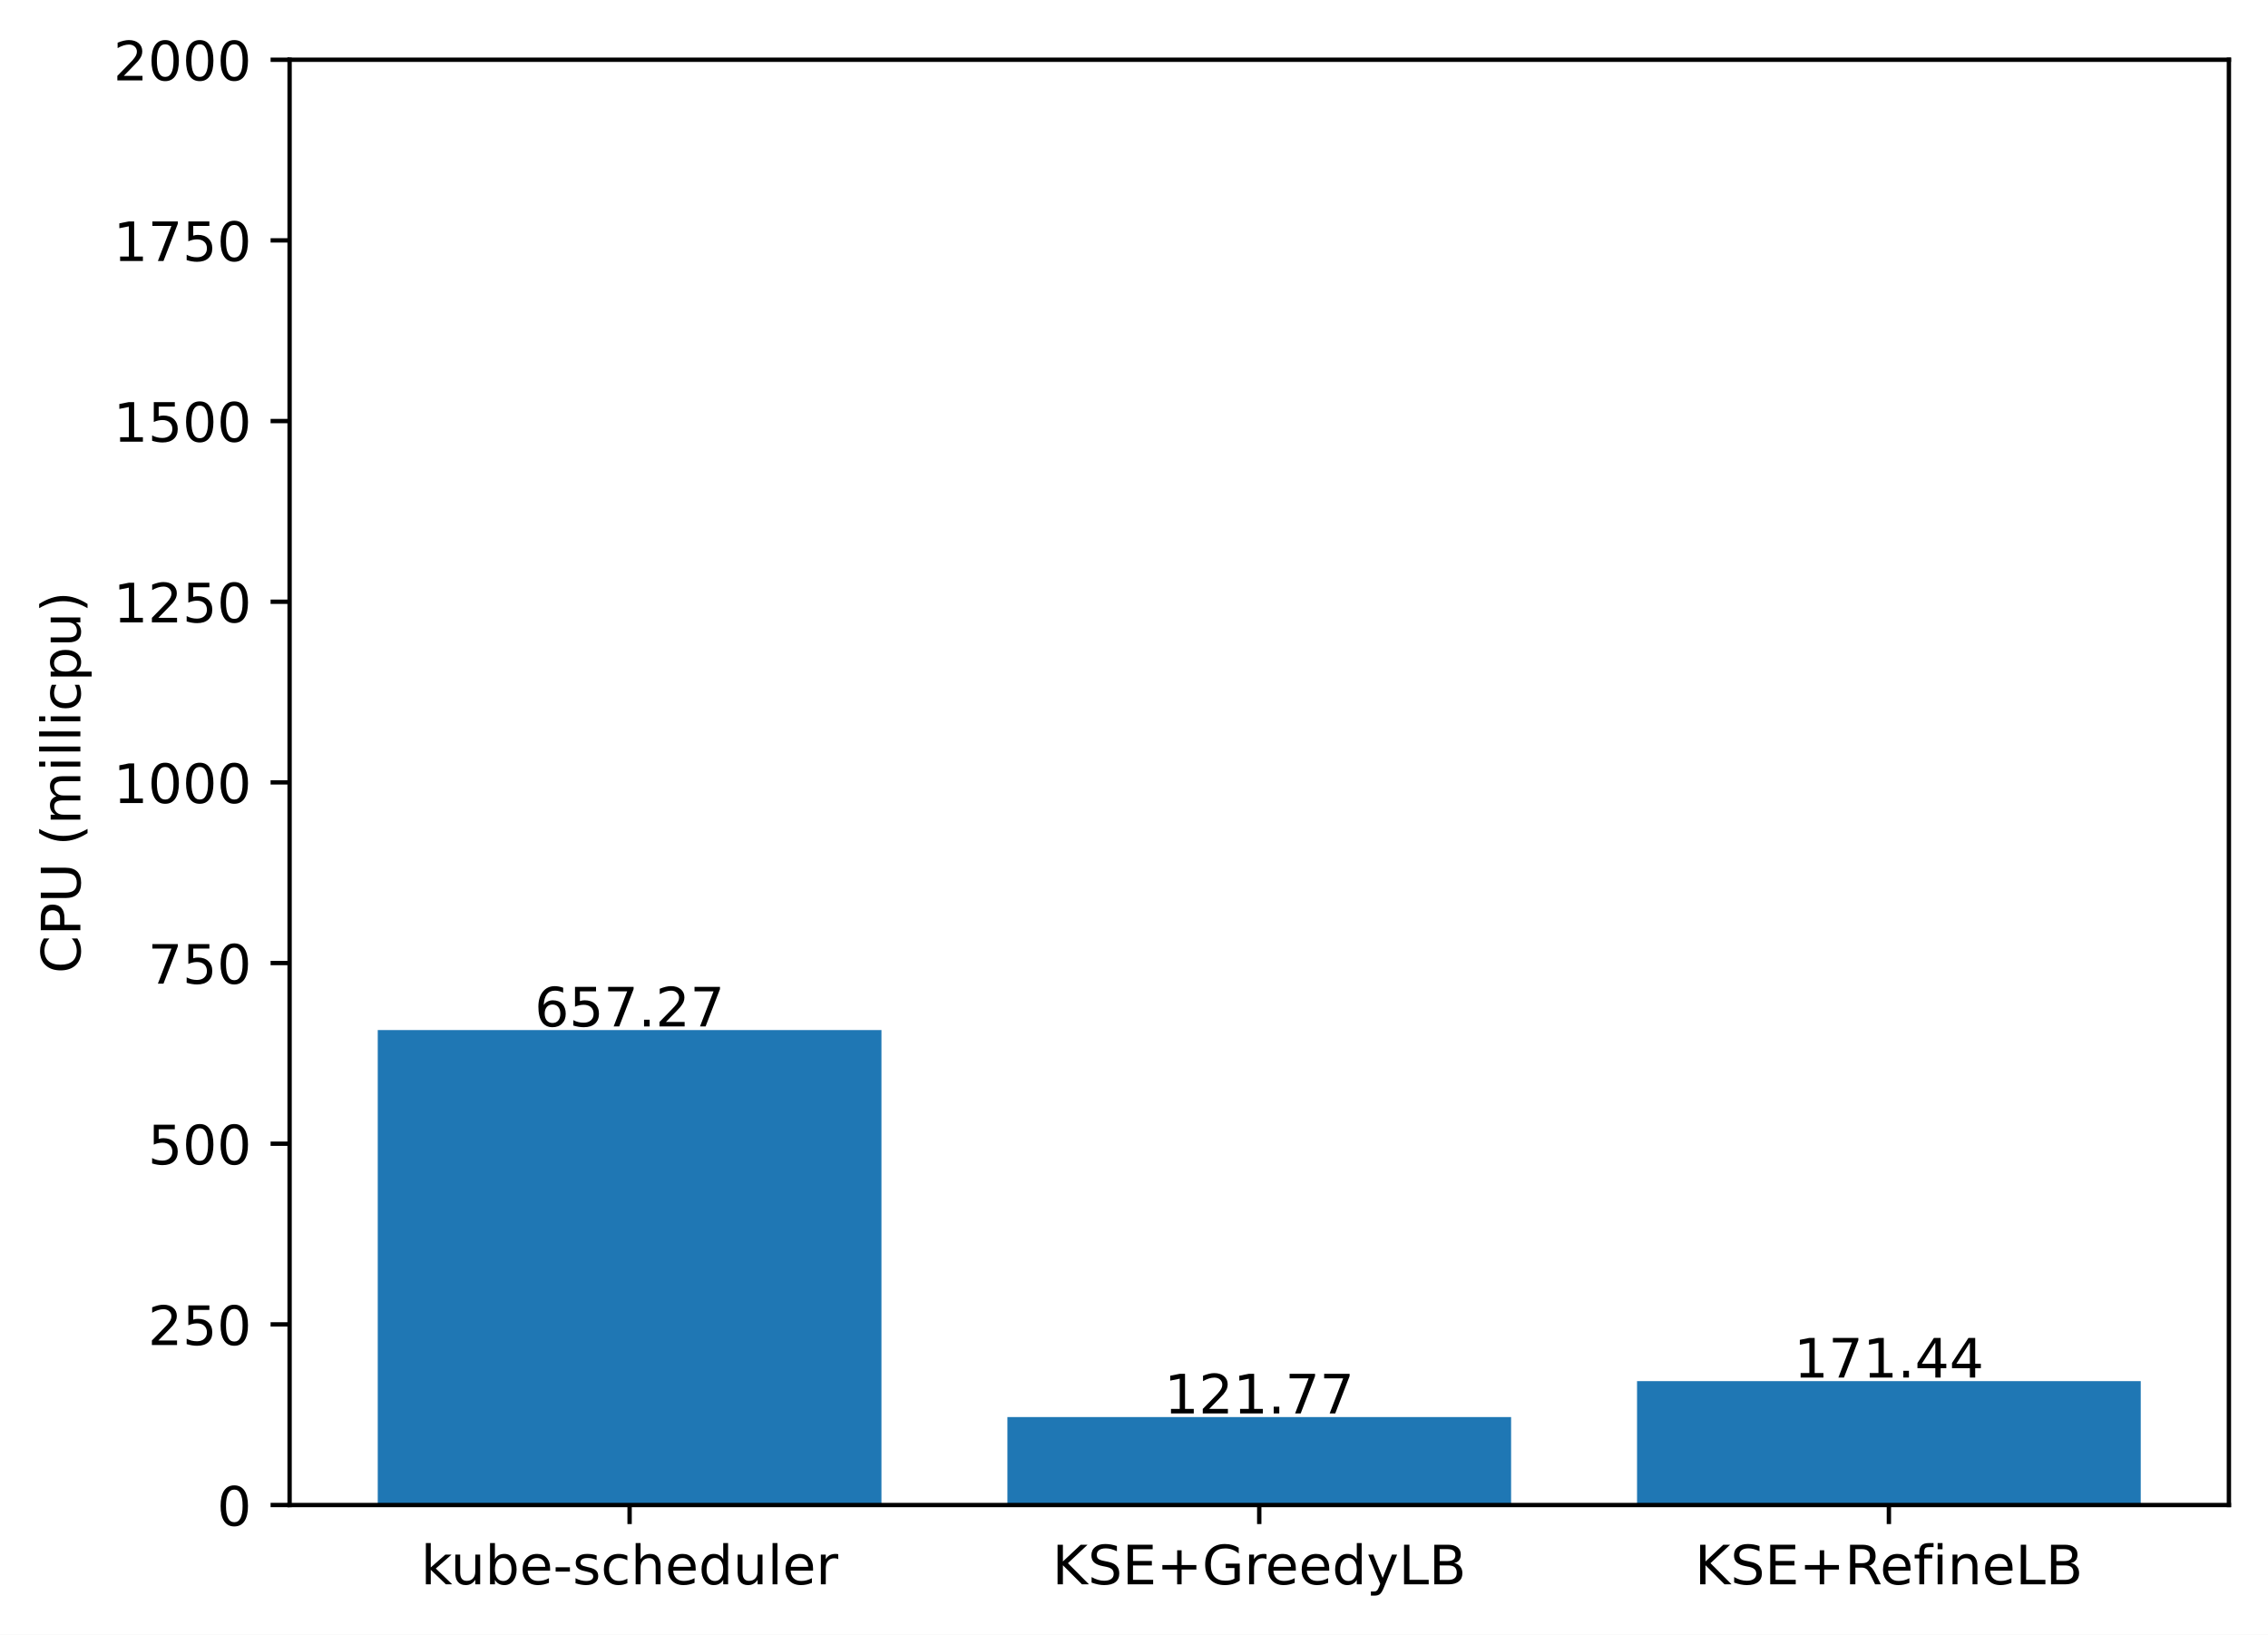
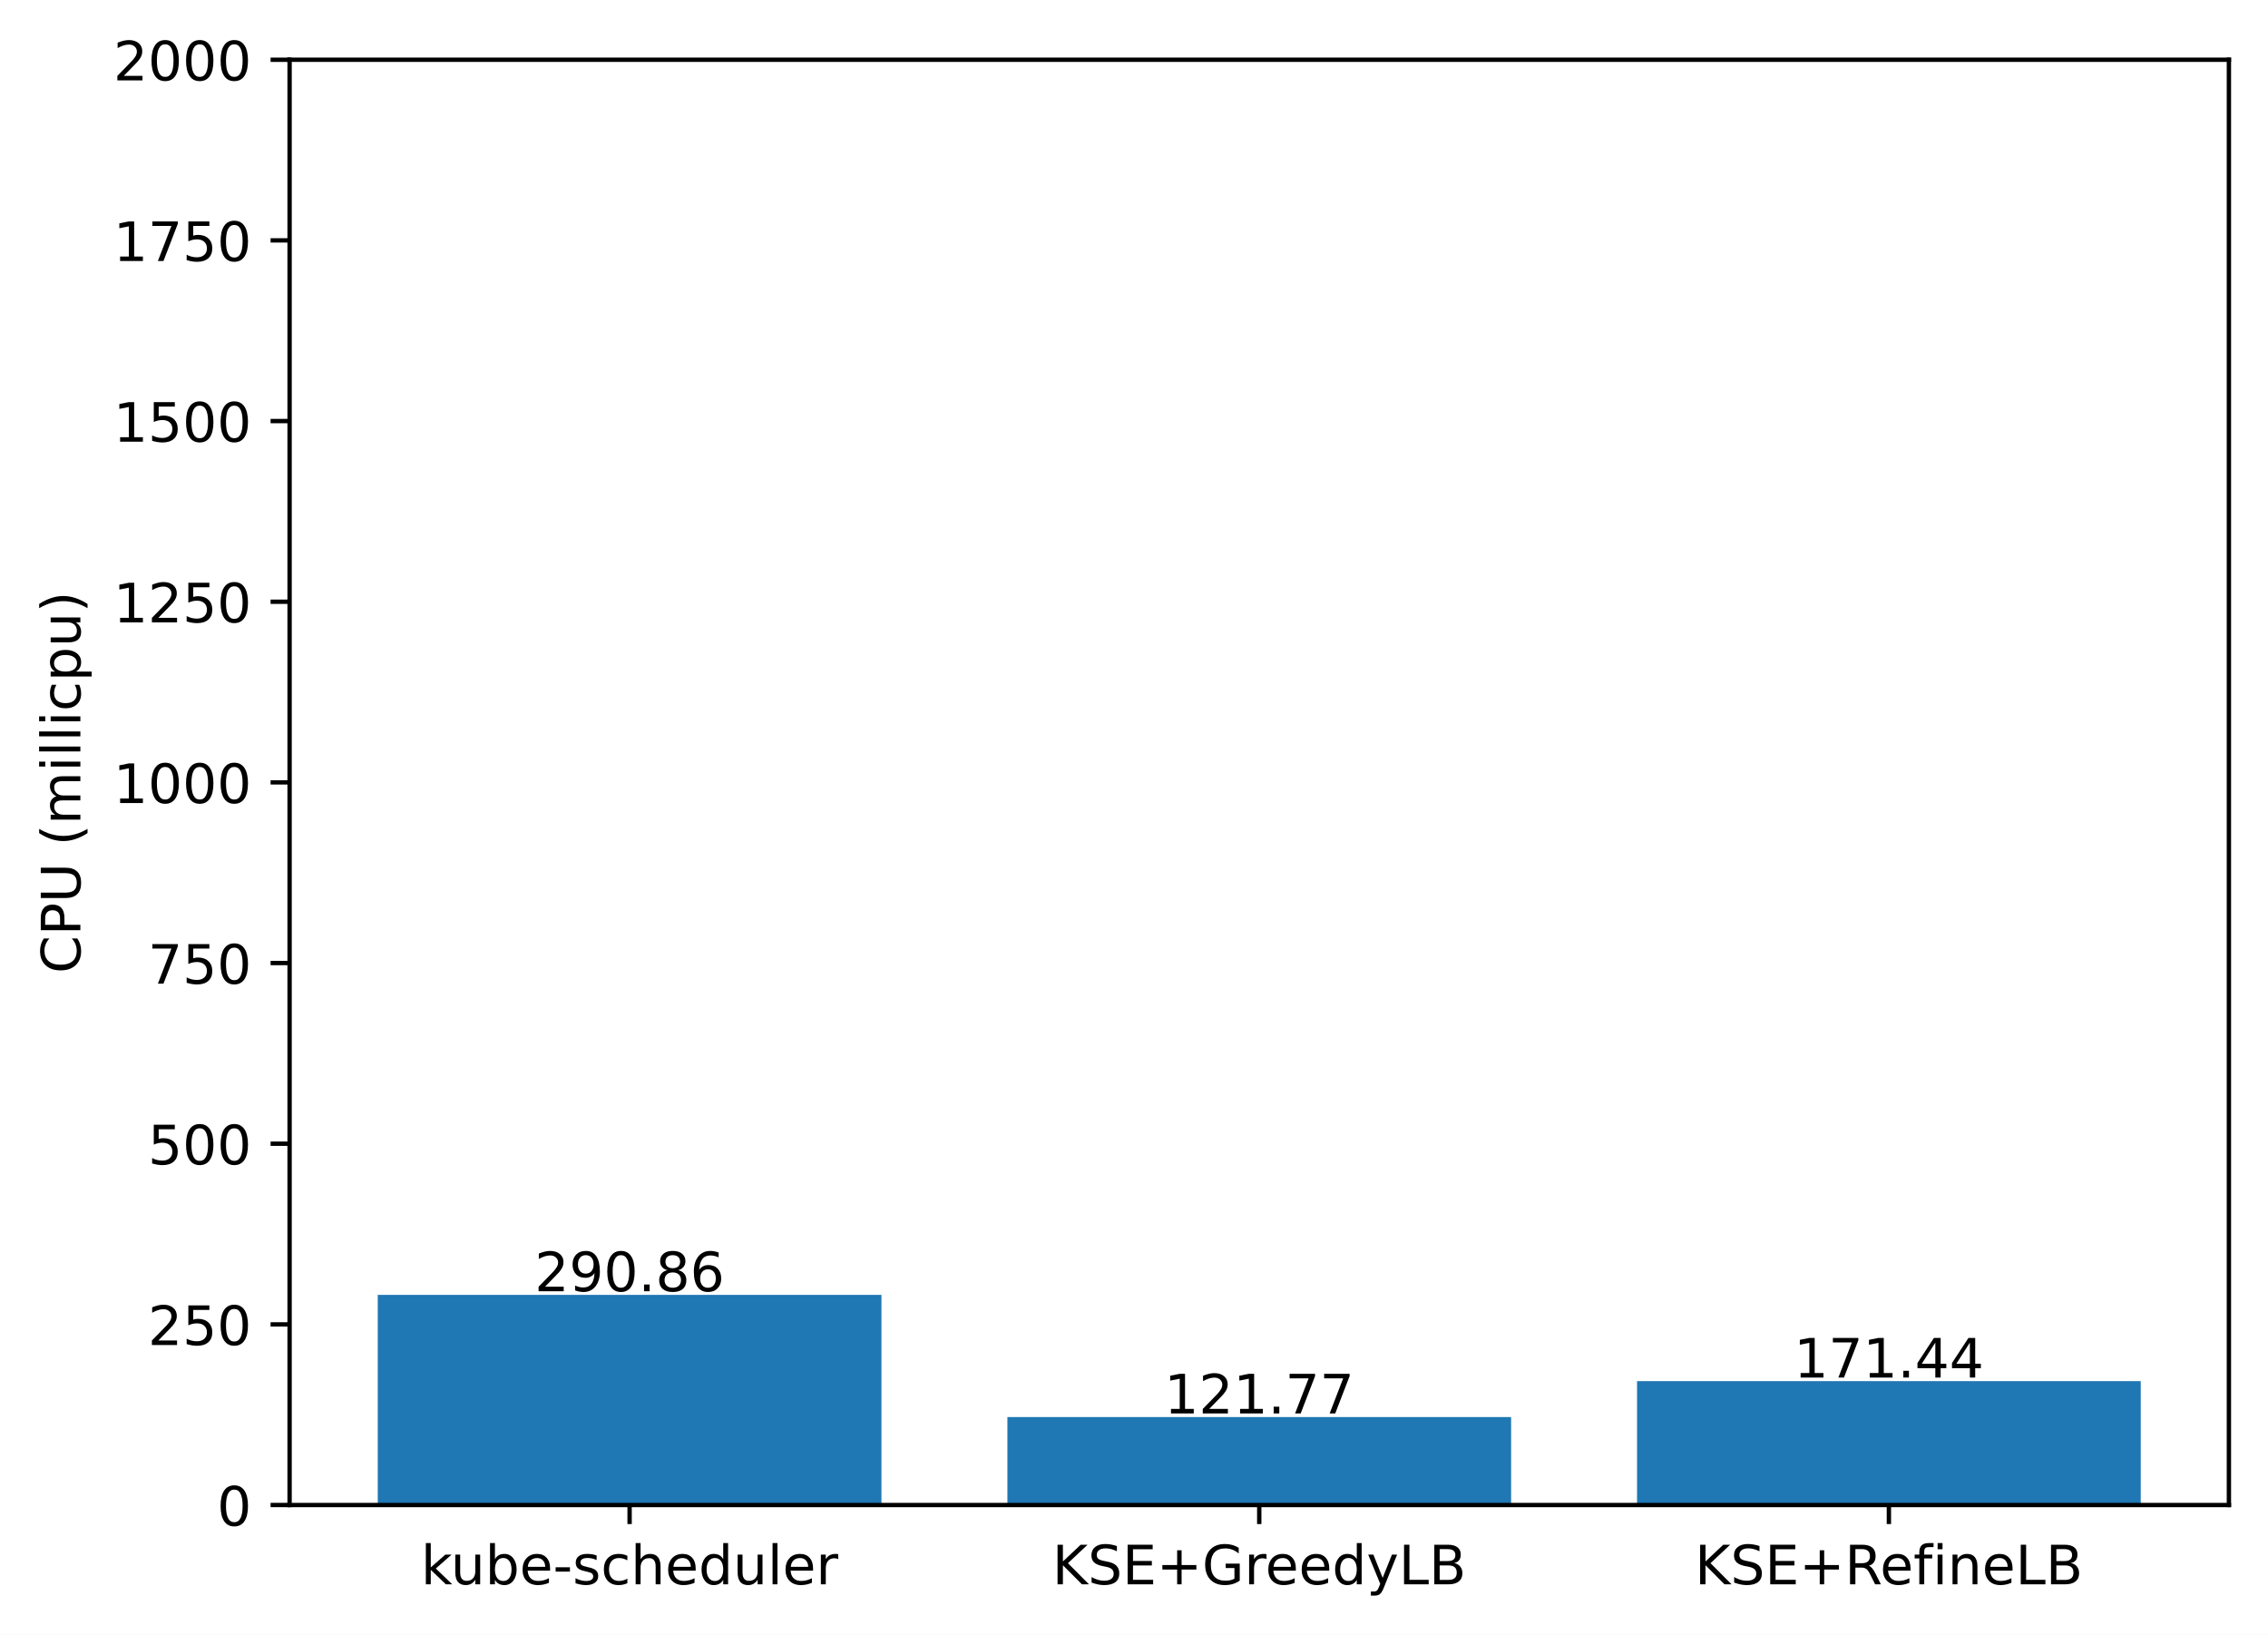
<svg xmlns="http://www.w3.org/2000/svg" xmlns:xlink="http://www.w3.org/1999/xlink" width="417.648pt" height="300.989pt" viewBox="0 0 417.648 300.989" version="1.1">
  <defs>
    <style type="text/css">*{stroke-linejoin: round; stroke-linecap: butt}</style>
  </defs>
  <g id="figure_1">
    <g id="patch_1">
      <path d="M 0 300.989  L 417.648 300.989  L 417.648 0  L 0 0  z " style="fill: #ffffff" />
    </g>
    <g id="axes_1">
      <g id="patch_2">
        <path d="M 53.328 277.111  L 410.448 277.111  L 410.448 10.999  L 53.328 10.999  z " style="fill: #ffffff" />
      </g>
      <g id="patch_3">
-         <path d="M 69.561 277.111  L 162.319 277.111  L 162.319 189.658  L 69.561 189.658  z " clip-path="url(#p469da08dfc)" style="fill: #1f77b4" />
+         <path d="M 69.561 277.111  L 162.319 277.111  L 162.319 238.411  L 69.561 238.411  z " clip-path="url(#p5f6cb5d755)" style="fill: #1f77b4" />
      </g>
      <g id="patch_4">
-         <path d="M 185.509 277.111  L 278.267 277.111  L 278.267 260.909  L 185.509 260.909  z " clip-path="url(#p469da08dfc)" style="fill: #1f77b4" />
+         <path d="M 185.509 277.111  L 278.267 277.111  L 278.267 260.909  L 185.509 260.909  z " clip-path="url(#p5f6cb5d755)" style="fill: #1f77b4" />
      </g>
      <g id="patch_5">
-         <path d="M 301.457 277.111  L 394.215 277.111  L 394.215 254.3  L 301.457 254.3  z " clip-path="url(#p469da08dfc)" style="fill: #1f77b4" />
+         <path d="M 301.457 277.111  L 394.215 277.111  L 394.215 254.3  L 301.457 254.3  z " clip-path="url(#p5f6cb5d755)" style="fill: #1f77b4" />
      </g>
      <g id="matplotlib.axis_1">
        <g id="xtick_1">
          <g id="line2d_1">
            <defs>
-               <path id="m3ba66a8eab" d="M 0 0  L 0 3.5  " style="stroke: #000000; stroke-width: 0.8" />
+               <path id="meae5a1b471" d="M 0 0  L 0 3.5  " style="stroke: #000000; stroke-width: 0.8" />
            </defs>
            <g>
-               <use xlink:href="#m3ba66a8eab" x="115.94" y="277.111" style="stroke: #000000; stroke-width: 0.8" />
+               <use xlink:href="#meae5a1b471" x="115.94" y="277.111" style="stroke: #000000; stroke-width: 0.8" />
            </g>
          </g>
          <g id="text_1">
            <g transform="translate(77.51429 291.7097)scale(0.1 -0.1)">
              <defs>
                <path id="DejaVuSans-6b" d="M 581 4863  L 1159 4863  L 1159 1991  L 2875 3500  L 3609 3500  L 1753 1863  L 3688 0  L 2938 0  L 1159 1709  L 1159 0  L 581 0  L 581 4863  z " transform="scale(0.015625)" />
                <path id="DejaVuSans-75" d="M 544 1381  L 544 3500  L 1119 3500  L 1119 1403  Q 1119 906 1312 657  Q 1506 409 1894 409  Q 2359 409 2629 706  Q 2900 1003 2900 1516  L 2900 3500  L 3475 3500  L 3475 0  L 2900 0  L 2900 538  Q 2691 219 2414 64  Q 2138 -91 1772 -91  Q 1169 -91 856 284  Q 544 659 544 1381  z M 1991 3584  L 1991 3584  z " transform="scale(0.015625)" />
                <path id="DejaVuSans-62" d="M 3116 1747  Q 3116 2381 2855 2742  Q 2594 3103 2138 3103  Q 1681 3103 1420 2742  Q 1159 2381 1159 1747  Q 1159 1113 1420 752  Q 1681 391 2138 391  Q 2594 391 2855 752  Q 3116 1113 3116 1747  z M 1159 2969  Q 1341 3281 1617 3432  Q 1894 3584 2278 3584  Q 2916 3584 3314 3078  Q 3713 2572 3713 1747  Q 3713 922 3314 415  Q 2916 -91 2278 -91  Q 1894 -91 1617 61  Q 1341 213 1159 525  L 1159 0  L 581 0  L 581 4863  L 1159 4863  L 1159 2969  z " transform="scale(0.015625)" />
                <path id="DejaVuSans-65" d="M 3597 1894  L 3597 1613  L 953 1613  Q 991 1019 1311 708  Q 1631 397 2203 397  Q 2534 397 2845 478  Q 3156 559 3463 722  L 3463 178  Q 3153 47 2828 -22  Q 2503 -91 2169 -91  Q 1331 -91 842 396  Q 353 884 353 1716  Q 353 2575 817 3079  Q 1281 3584 2069 3584  Q 2775 3584 3186 3129  Q 3597 2675 3597 1894  z M 3022 2063  Q 3016 2534 2758 2815  Q 2500 3097 2075 3097  Q 1594 3097 1305 2825  Q 1016 2553 972 2059  L 3022 2063  z " transform="scale(0.015625)" />
                <path id="DejaVuSans-2d" d="M 313 2009  L 1997 2009  L 1997 1497  L 313 1497  L 313 2009  z " transform="scale(0.015625)" />
                <path id="DejaVuSans-73" d="M 2834 3397  L 2834 2853  Q 2591 2978 2328 3040  Q 2066 3103 1784 3103  Q 1356 3103 1142 2972  Q 928 2841 928 2578  Q 928 2378 1081 2264  Q 1234 2150 1697 2047  L 1894 2003  Q 2506 1872 2764 1633  Q 3022 1394 3022 966  Q 3022 478 2636 193  Q 2250 -91 1575 -91  Q 1294 -91 989 -36  Q 684 19 347 128  L 347 722  Q 666 556 975 473  Q 1284 391 1588 391  Q 1994 391 2212 530  Q 2431 669 2431 922  Q 2431 1156 2273 1281  Q 2116 1406 1581 1522  L 1381 1569  Q 847 1681 609 1914  Q 372 2147 372 2553  Q 372 3047 722 3315  Q 1072 3584 1716 3584  Q 2034 3584 2315 3537  Q 2597 3491 2834 3397  z " transform="scale(0.015625)" />
                <path id="DejaVuSans-63" d="M 3122 3366  L 3122 2828  Q 2878 2963 2633 3030  Q 2388 3097 2138 3097  Q 1578 3097 1268 2742  Q 959 2388 959 1747  Q 959 1106 1268 751  Q 1578 397 2138 397  Q 2388 397 2633 464  Q 2878 531 3122 666  L 3122 134  Q 2881 22 2623 -34  Q 2366 -91 2075 -91  Q 1284 -91 818 406  Q 353 903 353 1747  Q 353 2603 823 3093  Q 1294 3584 2113 3584  Q 2378 3584 2631 3529  Q 2884 3475 3122 3366  z " transform="scale(0.015625)" />
                <path id="DejaVuSans-68" d="M 3513 2113  L 3513 0  L 2938 0  L 2938 2094  Q 2938 2591 2744 2837  Q 2550 3084 2163 3084  Q 1697 3084 1428 2787  Q 1159 2491 1159 1978  L 1159 0  L 581 0  L 581 4863  L 1159 4863  L 1159 2956  Q 1366 3272 1645 3428  Q 1925 3584 2291 3584  Q 2894 3584 3203 3211  Q 3513 2838 3513 2113  z " transform="scale(0.015625)" />
                <path id="DejaVuSans-64" d="M 2906 2969  L 2906 4863  L 3481 4863  L 3481 0  L 2906 0  L 2906 525  Q 2725 213 2448 61  Q 2172 -91 1784 -91  Q 1150 -91 751 415  Q 353 922 353 1747  Q 353 2572 751 3078  Q 1150 3584 1784 3584  Q 2172 3584 2448 3432  Q 2725 3281 2906 2969  z M 947 1747  Q 947 1113 1208 752  Q 1469 391 1925 391  Q 2381 391 2643 752  Q 2906 1113 2906 1747  Q 2906 2381 2643 2742  Q 2381 3103 1925 3103  Q 1469 3103 1208 2742  Q 947 2381 947 1747  z " transform="scale(0.015625)" />
                <path id="DejaVuSans-6c" d="M 603 4863  L 1178 4863  L 1178 0  L 603 0  L 603 4863  z " transform="scale(0.015625)" />
                <path id="DejaVuSans-72" d="M 2631 2963  Q 2534 3019 2420 3045  Q 2306 3072 2169 3072  Q 1681 3072 1420 2755  Q 1159 2438 1159 1844  L 1159 0  L 581 0  L 581 3500  L 1159 3500  L 1159 2956  Q 1341 3275 1631 3429  Q 1922 3584 2338 3584  Q 2397 3584 2469 3576  Q 2541 3569 2628 3553  L 2631 2963  z " transform="scale(0.015625)" />
              </defs>
              <use xlink:href="#DejaVuSans-6b" />
              <use xlink:href="#DejaVuSans-75" x="54.785" />
              <use xlink:href="#DejaVuSans-62" x="118.164" />
              <use xlink:href="#DejaVuSans-65" x="181.641" />
              <use xlink:href="#DejaVuSans-2d" x="243.164" />
              <use xlink:href="#DejaVuSans-73" x="279.248" />
              <use xlink:href="#DejaVuSans-63" x="331.348" />
              <use xlink:href="#DejaVuSans-68" x="386.328" />
              <use xlink:href="#DejaVuSans-65" x="449.707" />
              <use xlink:href="#DejaVuSans-64" x="511.23" />
              <use xlink:href="#DejaVuSans-75" x="574.707" />
              <use xlink:href="#DejaVuSans-6c" x="638.086" />
              <use xlink:href="#DejaVuSans-65" x="665.869" />
              <use xlink:href="#DejaVuSans-72" x="727.393" />
            </g>
          </g>
        </g>
        <g id="xtick_2">
          <g id="line2d_2">
            <g>
-               <use xlink:href="#m3ba66a8eab" x="231.888" y="277.111" style="stroke: #000000; stroke-width: 0.8" />
+               <use xlink:href="#meae5a1b471" x="231.888" y="277.111" style="stroke: #000000; stroke-width: 0.8" />
            </g>
          </g>
          <g id="text_2">
            <g transform="translate(193.7655 291.7097)scale(0.1 -0.1)">
              <defs>
                <path id="DejaVuSans-4b" d="M 628 4666  L 1259 4666  L 1259 2694  L 3353 4666  L 4166 4666  L 1850 2491  L 4331 0  L 3500 0  L 1259 2247  L 1259 0  L 628 0  L 628 4666  z " transform="scale(0.015625)" />
                <path id="DejaVuSans-53" d="M 3425 4513  L 3425 3897  Q 3066 4069 2747 4153  Q 2428 4238 2131 4238  Q 1616 4238 1336 4038  Q 1056 3838 1056 3469  Q 1056 3159 1242 3001  Q 1428 2844 1947 2747  L 2328 2669  Q 3034 2534 3370 2195  Q 3706 1856 3706 1288  Q 3706 609 3251 259  Q 2797 -91 1919 -91  Q 1588 -91 1214 -16  Q 841 59 441 206  L 441 856  Q 825 641 1194 531  Q 1563 422 1919 422  Q 2459 422 2753 634  Q 3047 847 3047 1241  Q 3047 1584 2836 1778  Q 2625 1972 2144 2069  L 1759 2144  Q 1053 2284 737 2584  Q 422 2884 422 3419  Q 422 4038 858 4394  Q 1294 4750 2059 4750  Q 2388 4750 2728 4690  Q 3069 4631 3425 4513  z " transform="scale(0.015625)" />
                <path id="DejaVuSans-45" d="M 628 4666  L 3578 4666  L 3578 4134  L 1259 4134  L 1259 2753  L 3481 2753  L 3481 2222  L 1259 2222  L 1259 531  L 3634 531  L 3634 0  L 628 0  L 628 4666  z " transform="scale(0.015625)" />
                <path id="DejaVuSans-2b" d="M 2944 4013  L 2944 2272  L 4684 2272  L 4684 1741  L 2944 1741  L 2944 0  L 2419 0  L 2419 1741  L 678 1741  L 678 2272  L 2419 2272  L 2419 4013  L 2944 4013  z " transform="scale(0.015625)" />
                <path id="DejaVuSans-47" d="M 3809 666  L 3809 1919  L 2778 1919  L 2778 2438  L 4434 2438  L 4434 434  Q 4069 175 3628 42  Q 3188 -91 2688 -91  Q 1594 -91 976 548  Q 359 1188 359 2328  Q 359 3472 976 4111  Q 1594 4750 2688 4750  Q 3144 4750 3555 4637  Q 3966 4525 4313 4306  L 4313 3634  Q 3963 3931 3569 4081  Q 3175 4231 2741 4231  Q 1884 4231 1454 3753  Q 1025 3275 1025 2328  Q 1025 1384 1454 906  Q 1884 428 2741 428  Q 3075 428 3337 486  Q 3600 544 3809 666  z " transform="scale(0.015625)" />
                <path id="DejaVuSans-79" d="M 2059 -325  Q 1816 -950 1584 -1140  Q 1353 -1331 966 -1331  L 506 -1331  L 506 -850  L 844 -850  Q 1081 -850 1212 -737  Q 1344 -625 1503 -206  L 1606 56  L 191 3500  L 800 3500  L 1894 763  L 2988 3500  L 3597 3500  L 2059 -325  z " transform="scale(0.015625)" />
                <path id="DejaVuSans-4c" d="M 628 4666  L 1259 4666  L 1259 531  L 3531 531  L 3531 0  L 628 0  L 628 4666  z " transform="scale(0.015625)" />
                <path id="DejaVuSans-42" d="M 1259 2228  L 1259 519  L 2272 519  Q 2781 519 3026 730  Q 3272 941 3272 1375  Q 3272 1813 3026 2020  Q 2781 2228 2272 2228  L 1259 2228  z M 1259 4147  L 1259 2741  L 2194 2741  Q 2656 2741 2882 2914  Q 3109 3088 3109 3444  Q 3109 3797 2882 3972  Q 2656 4147 2194 4147  L 1259 4147  z M 628 4666  L 2241 4666  Q 2963 4666 3353 4366  Q 3744 4066 3744 3513  Q 3744 3084 3544 2831  Q 3344 2578 2956 2516  Q 3422 2416 3680 2098  Q 3938 1781 3938 1306  Q 3938 681 3513 340  Q 3088 0 2303 0  L 628 0  L 628 4666  z " transform="scale(0.015625)" />
              </defs>
              <use xlink:href="#DejaVuSans-4b" />
              <use xlink:href="#DejaVuSans-53" x="65.576" />
              <use xlink:href="#DejaVuSans-45" x="129.053" />
              <use xlink:href="#DejaVuSans-2b" x="192.236" />
              <use xlink:href="#DejaVuSans-47" x="276.025" />
              <use xlink:href="#DejaVuSans-72" x="353.516" />
              <use xlink:href="#DejaVuSans-65" x="392.379" />
              <use xlink:href="#DejaVuSans-65" x="453.902" />
              <use xlink:href="#DejaVuSans-64" x="515.426" />
              <use xlink:href="#DejaVuSans-79" x="578.902" />
              <use xlink:href="#DejaVuSans-4c" x="638.082" />
              <use xlink:href="#DejaVuSans-42" x="693.795" />
            </g>
          </g>
        </g>
        <g id="xtick_3">
          <g id="line2d_3">
            <g>
-               <use xlink:href="#m3ba66a8eab" x="347.836" y="277.111" style="stroke: #000000; stroke-width: 0.8" />
+               <use xlink:href="#meae5a1b471" x="347.836" y="277.111" style="stroke: #000000; stroke-width: 0.8" />
            </g>
          </g>
          <g id="text_3">
            <g transform="translate(312.0971 291.7097)scale(0.1 -0.1)">
              <defs>
                <path id="DejaVuSans-52" d="M 2841 2188  Q 3044 2119 3236 1894  Q 3428 1669 3622 1275  L 4263 0  L 3584 0  L 2988 1197  Q 2756 1666 2539 1819  Q 2322 1972 1947 1972  L 1259 1972  L 1259 0  L 628 0  L 628 4666  L 2053 4666  Q 2853 4666 3247 4331  Q 3641 3997 3641 3322  Q 3641 2881 3436 2590  Q 3231 2300 2841 2188  z M 1259 4147  L 1259 2491  L 2053 2491  Q 2509 2491 2742 2702  Q 2975 2913 2975 3322  Q 2975 3731 2742 3939  Q 2509 4147 2053 4147  L 1259 4147  z " transform="scale(0.015625)" />
                <path id="DejaVuSans-66" d="M 2375 4863  L 2375 4384  L 1825 4384  Q 1516 4384 1395 4259  Q 1275 4134 1275 3809  L 1275 3500  L 2222 3500  L 2222 3053  L 1275 3053  L 1275 0  L 697 0  L 697 3053  L 147 3053  L 147 3500  L 697 3500  L 697 3744  Q 697 4328 969 4595  Q 1241 4863 1831 4863  L 2375 4863  z " transform="scale(0.015625)" />
                <path id="DejaVuSans-69" d="M 603 3500  L 1178 3500  L 1178 0  L 603 0  L 603 3500  z M 603 4863  L 1178 4863  L 1178 4134  L 603 4134  L 603 4863  z " transform="scale(0.015625)" />
                <path id="DejaVuSans-6e" d="M 3513 2113  L 3513 0  L 2938 0  L 2938 2094  Q 2938 2591 2744 2837  Q 2550 3084 2163 3084  Q 1697 3084 1428 2787  Q 1159 2491 1159 1978  L 1159 0  L 581 0  L 581 3500  L 1159 3500  L 1159 2956  Q 1366 3272 1645 3428  Q 1925 3584 2291 3584  Q 2894 3584 3203 3211  Q 3513 2838 3513 2113  z " transform="scale(0.015625)" />
              </defs>
              <use xlink:href="#DejaVuSans-4b" />
              <use xlink:href="#DejaVuSans-53" x="65.576" />
              <use xlink:href="#DejaVuSans-45" x="129.053" />
              <use xlink:href="#DejaVuSans-2b" x="192.236" />
              <use xlink:href="#DejaVuSans-52" x="276.025" />
              <use xlink:href="#DejaVuSans-65" x="341.008" />
              <use xlink:href="#DejaVuSans-66" x="402.531" />
              <use xlink:href="#DejaVuSans-69" x="437.736" />
              <use xlink:href="#DejaVuSans-6e" x="465.52" />
              <use xlink:href="#DejaVuSans-65" x="528.898" />
              <use xlink:href="#DejaVuSans-4c" x="590.422" />
              <use xlink:href="#DejaVuSans-42" x="646.135" />
            </g>
          </g>
        </g>
      </g>
      <g id="matplotlib.axis_2">
        <g id="ytick_1">
          <g id="line2d_4">
            <defs>
-               <path id="m46c9645ad5" d="M 0 0  L -3.5 0  " style="stroke: #000000; stroke-width: 0.8" />
+               <path id="md07d9a2f54" d="M 0 0  L -3.5 0  " style="stroke: #000000; stroke-width: 0.8" />
            </defs>
            <g>
-               <use xlink:href="#m46c9645ad5" x="53.328" y="277.111" style="stroke: #000000; stroke-width: 0.8" />
+               <use xlink:href="#md07d9a2f54" x="53.328" y="277.111" style="stroke: #000000; stroke-width: 0.8" />
            </g>
          </g>
          <g id="text_4">
            <g transform="translate(39.96563 280.9104)scale(0.1 -0.1)">
              <defs>
                <path id="DejaVuSans-30" d="M 2034 4250  Q 1547 4250 1301 3770  Q 1056 3291 1056 2328  Q 1056 1369 1301 889  Q 1547 409 2034 409  Q 2525 409 2770 889  Q 3016 1369 3016 2328  Q 3016 3291 2770 3770  Q 2525 4250 2034 4250  z M 2034 4750  Q 2819 4750 3233 4129  Q 3647 3509 3647 2328  Q 3647 1150 3233 529  Q 2819 -91 2034 -91  Q 1250 -91 836 529  Q 422 1150 422 2328  Q 422 3509 836 4129  Q 1250 4750 2034 4750  z " transform="scale(0.015625)" />
              </defs>
              <use xlink:href="#DejaVuSans-30" />
            </g>
          </g>
        </g>
        <g id="ytick_2">
          <g id="line2d_5">
            <g>
-               <use xlink:href="#m46c9645ad5" x="53.328" y="243.847" style="stroke: #000000; stroke-width: 0.8" />
+               <use xlink:href="#md07d9a2f54" x="53.328" y="243.847" style="stroke: #000000; stroke-width: 0.8" />
            </g>
          </g>
          <g id="text_5">
            <g transform="translate(27.24063 247.6464)scale(0.1 -0.1)">
              <defs>
                <path id="DejaVuSans-32" d="M 1228 531  L 3431 531  L 3431 0  L 469 0  L 469 531  Q 828 903 1448 1529  Q 2069 2156 2228 2338  Q 2531 2678 2651 2914  Q 2772 3150 2772 3378  Q 2772 3750 2511 3984  Q 2250 4219 1831 4219  Q 1534 4219 1204 4116  Q 875 4013 500 3803  L 500 4441  Q 881 4594 1212 4672  Q 1544 4750 1819 4750  Q 2544 4750 2975 4387  Q 3406 4025 3406 3419  Q 3406 3131 3298 2873  Q 3191 2616 2906 2266  Q 2828 2175 2409 1742  Q 1991 1309 1228 531  z " transform="scale(0.015625)" />
                <path id="DejaVuSans-35" d="M 691 4666  L 3169 4666  L 3169 4134  L 1269 4134  L 1269 2991  Q 1406 3038 1543 3061  Q 1681 3084 1819 3084  Q 2600 3084 3056 2656  Q 3513 2228 3513 1497  Q 3513 744 3044 326  Q 2575 -91 1722 -91  Q 1428 -91 1123 -41  Q 819 9 494 109  L 494 744  Q 775 591 1075 516  Q 1375 441 1709 441  Q 2250 441 2565 725  Q 2881 1009 2881 1497  Q 2881 1984 2565 2268  Q 2250 2553 1709 2553  Q 1456 2553 1204 2497  Q 953 2441 691 2322  L 691 4666  z " transform="scale(0.015625)" />
              </defs>
              <use xlink:href="#DejaVuSans-32" />
              <use xlink:href="#DejaVuSans-35" x="63.623" />
              <use xlink:href="#DejaVuSans-30" x="127.246" />
            </g>
          </g>
        </g>
        <g id="ytick_3">
          <g id="line2d_6">
            <g>
-               <use xlink:href="#m46c9645ad5" x="53.328" y="210.583" style="stroke: #000000; stroke-width: 0.8" />
+               <use xlink:href="#md07d9a2f54" x="53.328" y="210.583" style="stroke: #000000; stroke-width: 0.8" />
            </g>
          </g>
          <g id="text_6">
            <g transform="translate(27.24063 214.3824)scale(0.1 -0.1)">
              <use xlink:href="#DejaVuSans-35" />
              <use xlink:href="#DejaVuSans-30" x="63.623" />
              <use xlink:href="#DejaVuSans-30" x="127.246" />
            </g>
          </g>
        </g>
        <g id="ytick_4">
          <g id="line2d_7">
            <g>
-               <use xlink:href="#m46c9645ad5" x="53.328" y="177.319" style="stroke: #000000; stroke-width: 0.8" />
+               <use xlink:href="#md07d9a2f54" x="53.328" y="177.319" style="stroke: #000000; stroke-width: 0.8" />
            </g>
          </g>
          <g id="text_7">
            <g transform="translate(27.24063 181.1184)scale(0.1 -0.1)">
              <defs>
                <path id="DejaVuSans-37" d="M 525 4666  L 3525 4666  L 3525 4397  L 1831 0  L 1172 0  L 2766 4134  L 525 4134  L 525 4666  z " transform="scale(0.015625)" />
              </defs>
              <use xlink:href="#DejaVuSans-37" />
              <use xlink:href="#DejaVuSans-35" x="63.623" />
              <use xlink:href="#DejaVuSans-30" x="127.246" />
            </g>
          </g>
        </g>
        <g id="ytick_5">
          <g id="line2d_8">
            <g>
-               <use xlink:href="#m46c9645ad5" x="53.328" y="144.055" style="stroke: #000000; stroke-width: 0.8" />
+               <use xlink:href="#md07d9a2f54" x="53.328" y="144.055" style="stroke: #000000; stroke-width: 0.8" />
            </g>
          </g>
          <g id="text_8">
            <g transform="translate(20.87813 147.8544)scale(0.1 -0.1)">
              <defs>
                <path id="DejaVuSans-31" d="M 794 531  L 1825 531  L 1825 4091  L 703 3866  L 703 4441  L 1819 4666  L 2450 4666  L 2450 531  L 3481 531  L 3481 0  L 794 0  L 794 531  z " transform="scale(0.015625)" />
              </defs>
              <use xlink:href="#DejaVuSans-31" />
              <use xlink:href="#DejaVuSans-30" x="63.623" />
              <use xlink:href="#DejaVuSans-30" x="127.246" />
              <use xlink:href="#DejaVuSans-30" x="190.869" />
            </g>
          </g>
        </g>
        <g id="ytick_6">
          <g id="line2d_9">
            <g>
-               <use xlink:href="#m46c9645ad5" x="53.328" y="110.791" style="stroke: #000000; stroke-width: 0.8" />
+               <use xlink:href="#md07d9a2f54" x="53.328" y="110.791" style="stroke: #000000; stroke-width: 0.8" />
            </g>
          </g>
          <g id="text_9">
            <g transform="translate(20.87813 114.5904)scale(0.1 -0.1)">
              <use xlink:href="#DejaVuSans-31" />
              <use xlink:href="#DejaVuSans-32" x="63.623" />
              <use xlink:href="#DejaVuSans-35" x="127.246" />
              <use xlink:href="#DejaVuSans-30" x="190.869" />
            </g>
          </g>
        </g>
        <g id="ytick_7">
          <g id="line2d_10">
            <g>
-               <use xlink:href="#m46c9645ad5" x="53.328" y="77.527" style="stroke: #000000; stroke-width: 0.8" />
+               <use xlink:href="#md07d9a2f54" x="53.328" y="77.527" style="stroke: #000000; stroke-width: 0.8" />
            </g>
          </g>
          <g id="text_10">
            <g transform="translate(20.87813 81.32644)scale(0.1 -0.1)">
              <use xlink:href="#DejaVuSans-31" />
              <use xlink:href="#DejaVuSans-35" x="63.623" />
              <use xlink:href="#DejaVuSans-30" x="127.246" />
              <use xlink:href="#DejaVuSans-30" x="190.869" />
            </g>
          </g>
        </g>
        <g id="ytick_8">
          <g id="line2d_11">
            <g>
-               <use xlink:href="#m46c9645ad5" x="53.328" y="44.263" style="stroke: #000000; stroke-width: 0.8" />
+               <use xlink:href="#md07d9a2f54" x="53.328" y="44.263" style="stroke: #000000; stroke-width: 0.8" />
            </g>
          </g>
          <g id="text_11">
            <g transform="translate(20.87813 48.06244)scale(0.1 -0.1)">
              <use xlink:href="#DejaVuSans-31" />
              <use xlink:href="#DejaVuSans-37" x="63.623" />
              <use xlink:href="#DejaVuSans-35" x="127.246" />
              <use xlink:href="#DejaVuSans-30" x="190.869" />
            </g>
          </g>
        </g>
        <g id="ytick_9">
          <g id="line2d_12">
            <g>
-               <use xlink:href="#m46c9645ad5" x="53.328" y="10.999" style="stroke: #000000; stroke-width: 0.8" />
+               <use xlink:href="#md07d9a2f54" x="53.328" y="10.999" style="stroke: #000000; stroke-width: 0.8" />
            </g>
          </g>
          <g id="text_12">
            <g transform="translate(20.87813 14.79844)scale(0.1 -0.1)">
              <use xlink:href="#DejaVuSans-32" />
              <use xlink:href="#DejaVuSans-30" x="63.623" />
              <use xlink:href="#DejaVuSans-30" x="127.246" />
              <use xlink:href="#DejaVuSans-30" x="190.869" />
            </g>
          </g>
        </g>
        <g id="text_13">
          <g transform="translate(14.79844 179.2302)rotate(-90)scale(0.1 -0.1)">
            <defs>
              <path id="DejaVuSans-43" d="M 4122 4306  L 4122 3641  Q 3803 3938 3442 4084  Q 3081 4231 2675 4231  Q 1875 4231 1450 3742  Q 1025 3253 1025 2328  Q 1025 1406 1450 917  Q 1875 428 2675 428  Q 3081 428 3442 575  Q 3803 722 4122 1019  L 4122 359  Q 3791 134 3420 21  Q 3050 -91 2638 -91  Q 1578 -91 968 557  Q 359 1206 359 2328  Q 359 3453 968 4101  Q 1578 4750 2638 4750  Q 3056 4750 3426 4639  Q 3797 4528 4122 4306  z " transform="scale(0.015625)" />
              <path id="DejaVuSans-50" d="M 1259 4147  L 1259 2394  L 2053 2394  Q 2494 2394 2734 2622  Q 2975 2850 2975 3272  Q 2975 3691 2734 3919  Q 2494 4147 2053 4147  L 1259 4147  z M 628 4666  L 2053 4666  Q 2838 4666 3239 4311  Q 3641 3956 3641 3272  Q 3641 2581 3239 2228  Q 2838 1875 2053 1875  L 1259 1875  L 1259 0  L 628 0  L 628 4666  z " transform="scale(0.015625)" />
              <path id="DejaVuSans-55" d="M 556 4666  L 1191 4666  L 1191 1831  Q 1191 1081 1462 751  Q 1734 422 2344 422  Q 2950 422 3222 751  Q 3494 1081 3494 1831  L 3494 4666  L 4128 4666  L 4128 1753  Q 4128 841 3676 375  Q 3225 -91 2344 -91  Q 1459 -91 1007 375  Q 556 841 556 1753  L 556 4666  z " transform="scale(0.015625)" />
              <path id="DejaVuSans-20" transform="scale(0.015625)" />
              <path id="DejaVuSans-28" d="M 1984 4856  Q 1566 4138 1362 3434  Q 1159 2731 1159 2009  Q 1159 1288 1364 580  Q 1569 -128 1984 -844  L 1484 -844  Q 1016 -109 783 600  Q 550 1309 550 2009  Q 550 2706 781 3412  Q 1013 4119 1484 4856  L 1984 4856  z " transform="scale(0.015625)" />
              <path id="DejaVuSans-6d" d="M 3328 2828  Q 3544 3216 3844 3400  Q 4144 3584 4550 3584  Q 5097 3584 5394 3201  Q 5691 2819 5691 2113  L 5691 0  L 5113 0  L 5113 2094  Q 5113 2597 4934 2840  Q 4756 3084 4391 3084  Q 3944 3084 3684 2787  Q 3425 2491 3425 1978  L 3425 0  L 2847 0  L 2847 2094  Q 2847 2600 2669 2842  Q 2491 3084 2119 3084  Q 1678 3084 1418 2786  Q 1159 2488 1159 1978  L 1159 0  L 581 0  L 581 3500  L 1159 3500  L 1159 2956  Q 1356 3278 1631 3431  Q 1906 3584 2284 3584  Q 2666 3584 2933 3390  Q 3200 3197 3328 2828  z " transform="scale(0.015625)" />
              <path id="DejaVuSans-70" d="M 1159 525  L 1159 -1331  L 581 -1331  L 581 3500  L 1159 3500  L 1159 2969  Q 1341 3281 1617 3432  Q 1894 3584 2278 3584  Q 2916 3584 3314 3078  Q 3713 2572 3713 1747  Q 3713 922 3314 415  Q 2916 -91 2278 -91  Q 1894 -91 1617 61  Q 1341 213 1159 525  z M 3116 1747  Q 3116 2381 2855 2742  Q 2594 3103 2138 3103  Q 1681 3103 1420 2742  Q 1159 2381 1159 1747  Q 1159 1113 1420 752  Q 1681 391 2138 391  Q 2594 391 2855 752  Q 3116 1113 3116 1747  z " transform="scale(0.015625)" />
              <path id="DejaVuSans-29" d="M 513 4856  L 1013 4856  Q 1481 4119 1714 3412  Q 1947 2706 1947 2009  Q 1947 1309 1714 600  Q 1481 -109 1013 -844  L 513 -844  Q 928 -128 1133 580  Q 1338 1288 1338 2009  Q 1338 2731 1133 3434  Q 928 4138 513 4856  z " transform="scale(0.015625)" />
            </defs>
            <use xlink:href="#DejaVuSans-43" />
            <use xlink:href="#DejaVuSans-50" x="69.824" />
            <use xlink:href="#DejaVuSans-55" x="130.127" />
            <use xlink:href="#DejaVuSans-20" x="203.32" />
            <use xlink:href="#DejaVuSans-28" x="235.107" />
            <use xlink:href="#DejaVuSans-6d" x="274.121" />
            <use xlink:href="#DejaVuSans-69" x="371.533" />
            <use xlink:href="#DejaVuSans-6c" x="399.316" />
            <use xlink:href="#DejaVuSans-6c" x="427.1" />
            <use xlink:href="#DejaVuSans-69" x="454.883" />
            <use xlink:href="#DejaVuSans-63" x="482.666" />
            <use xlink:href="#DejaVuSans-70" x="537.646" />
            <use xlink:href="#DejaVuSans-75" x="601.123" />
            <use xlink:href="#DejaVuSans-29" x="664.502" />
          </g>
        </g>
      </g>
      <g id="patch_6">
        <path d="M 53.328 277.111  L 53.328 10.999  " style="fill: none; stroke: #000000; stroke-width: 0.8; stroke-linejoin: miter; stroke-linecap: square" />
      </g>
      <g id="patch_7">
        <path d="M 410.448 277.111  L 410.448 10.999  " style="fill: none; stroke: #000000; stroke-width: 0.8; stroke-linejoin: miter; stroke-linecap: square" />
      </g>
      <g id="patch_8">
        <path d="M 53.328 277.111  L 410.448 277.111  " style="fill: none; stroke: #000000; stroke-width: 0.8; stroke-linejoin: miter; stroke-linecap: square" />
      </g>
      <g id="patch_9">
        <path d="M 53.328 10.999  L 410.448 10.999  " style="fill: none; stroke: #000000; stroke-width: 0.8; stroke-linejoin: miter; stroke-linecap: square" />
      </g>
      <g id="text_14">
-         <g transform="translate(98.44476 188.9922)scale(0.1 -0.1)">
+         <g transform="translate(98.44476 237.7453)scale(0.1 -0.1)">
          <defs>
+             <path id="DejaVuSans-39" d="M 703 97  L 703 672  Q 941 559 1184 500  Q 1428 441 1663 441  Q 2288 441 2617 861  Q 2947 1281 2994 2138  Q 2813 1869 2534 1725  Q 2256 1581 1919 1581  Q 1219 1581 811 2004  Q 403 2428 403 3163  Q 403 3881 828 4315  Q 1253 4750 1959 4750  Q 2769 4750 3195 4129  Q 3622 3509 3622 2328  Q 3622 1225 3098 567  Q 2575 -91 1691 -91  Q 1453 -91 1209 -44  Q 966 3 703 97  z M 1959 2075  Q 2384 2075 2632 2365  Q 2881 2656 2881 3163  Q 2881 3666 2632 3958  Q 2384 4250 1959 4250  Q 1534 4250 1286 3958  Q 1038 3666 1038 3163  Q 1038 2656 1286 2365  Q 1534 2075 1959 2075  z " transform="scale(0.015625)" />
+             <path id="DejaVuSans-2e" d="M 684 794  L 1344 794  L 1344 0  L 684 0  L 684 794  z " transform="scale(0.015625)" />
+             <path id="DejaVuSans-38" d="M 2034 2216  Q 1584 2216 1326 1975  Q 1069 1734 1069 1313  Q 1069 891 1326 650  Q 1584 409 2034 409  Q 2484 409 2743 651  Q 3003 894 3003 1313  Q 3003 1734 2745 1975  Q 2488 2216 2034 2216  z M 1403 2484  Q 997 2584 770 2862  Q 544 3141 544 3541  Q 544 4100 942 4425  Q 1341 4750 2034 4750  Q 2731 4750 3128 4425  Q 3525 4100 3525 3541  Q 3525 3141 3298 2862  Q 3072 2584 2669 2484  Q 3125 2378 3379 2068  Q 3634 1759 3634 1313  Q 3634 634 3220 271  Q 2806 -91 2034 -91  Q 1263 -91 848 271  Q 434 634 434 1313  Q 434 1759 690 2068  Q 947 2378 1403 2484  z M 1172 3481  Q 1172 3119 1398 2916  Q 1625 2713 2034 2713  Q 2441 2713 2670 2916  Q 2900 3119 2900 3481  Q 2900 3844 2670 4047  Q 2441 4250 2034 4250  Q 1625 4250 1398 4047  Q 1172 3844 1172 3481  z " transform="scale(0.015625)" />
            <path id="DejaVuSans-36" d="M 2113 2584  Q 1688 2584 1439 2293  Q 1191 2003 1191 1497  Q 1191 994 1439 701  Q 1688 409 2113 409  Q 2538 409 2786 701  Q 3034 994 3034 1497  Q 3034 2003 2786 2293  Q 2538 2584 2113 2584  z M 3366 4563  L 3366 3988  Q 3128 4100 2886 4159  Q 2644 4219 2406 4219  Q 1781 4219 1451 3797  Q 1122 3375 1075 2522  Q 1259 2794 1537 2939  Q 1816 3084 2150 3084  Q 2853 3084 3261 2657  Q 3669 2231 3669 1497  Q 3669 778 3244 343  Q 2819 -91 2113 -91  Q 1303 -91 875 529  Q 447 1150 447 2328  Q 447 3434 972 4092  Q 1497 4750 2381 4750  Q 2619 4750 2861 4703  Q 3103 4656 3366 4563  z " transform="scale(0.015625)" />
-             <path id="DejaVuSans-2e" d="M 684 794  L 1344 794  L 1344 0  L 684 0  L 684 794  z " transform="scale(0.015625)" />
          </defs>
-           <use xlink:href="#DejaVuSans-36" />
-           <use xlink:href="#DejaVuSans-35" x="63.623" />
-           <use xlink:href="#DejaVuSans-37" x="127.246" />
+           <use xlink:href="#DejaVuSans-32" />
+           <use xlink:href="#DejaVuSans-39" x="63.623" />
+           <use xlink:href="#DejaVuSans-30" x="127.246" />
          <use xlink:href="#DejaVuSans-2e" x="190.869" />
-           <use xlink:href="#DejaVuSans-32" x="222.656" />
-           <use xlink:href="#DejaVuSans-37" x="286.279" />
+           <use xlink:href="#DejaVuSans-38" x="222.656" />
+           <use xlink:href="#DejaVuSans-36" x="286.279" />
        </g>
      </g>
      <g id="text_15">
        <g transform="translate(214.3928 260.2437)scale(0.1 -0.1)">
          <use xlink:href="#DejaVuSans-31" />
          <use xlink:href="#DejaVuSans-32" x="63.623" />
          <use xlink:href="#DejaVuSans-31" x="127.246" />
          <use xlink:href="#DejaVuSans-2e" x="190.869" />
          <use xlink:href="#DejaVuSans-37" x="222.656" />
          <use xlink:href="#DejaVuSans-37" x="286.279" />
        </g>
      </g>
      <g id="text_16">
        <g transform="translate(330.3409 253.6348)scale(0.1 -0.1)">
          <defs>
            <path id="DejaVuSans-34" d="M 2419 4116  L 825 1625  L 2419 1625  L 2419 4116  z M 2253 4666  L 3047 4666  L 3047 1625  L 3713 1625  L 3713 1100  L 3047 1100  L 3047 0  L 2419 0  L 2419 1100  L 313 1100  L 313 1709  L 2253 4666  z " transform="scale(0.015625)" />
          </defs>
          <use xlink:href="#DejaVuSans-31" />
          <use xlink:href="#DejaVuSans-37" x="63.623" />
          <use xlink:href="#DejaVuSans-31" x="127.246" />
          <use xlink:href="#DejaVuSans-2e" x="190.869" />
          <use xlink:href="#DejaVuSans-34" x="222.656" />
          <use xlink:href="#DejaVuSans-34" x="286.279" />
        </g>
      </g>
    </g>
  </g>
  <defs>
-     <clipPath id="p469da08dfc">
+     <clipPath id="p5f6cb5d755">
      <rect x="53.328" y="10.999" width="357.12" height="266.112" />
    </clipPath>
  </defs>
</svg>
